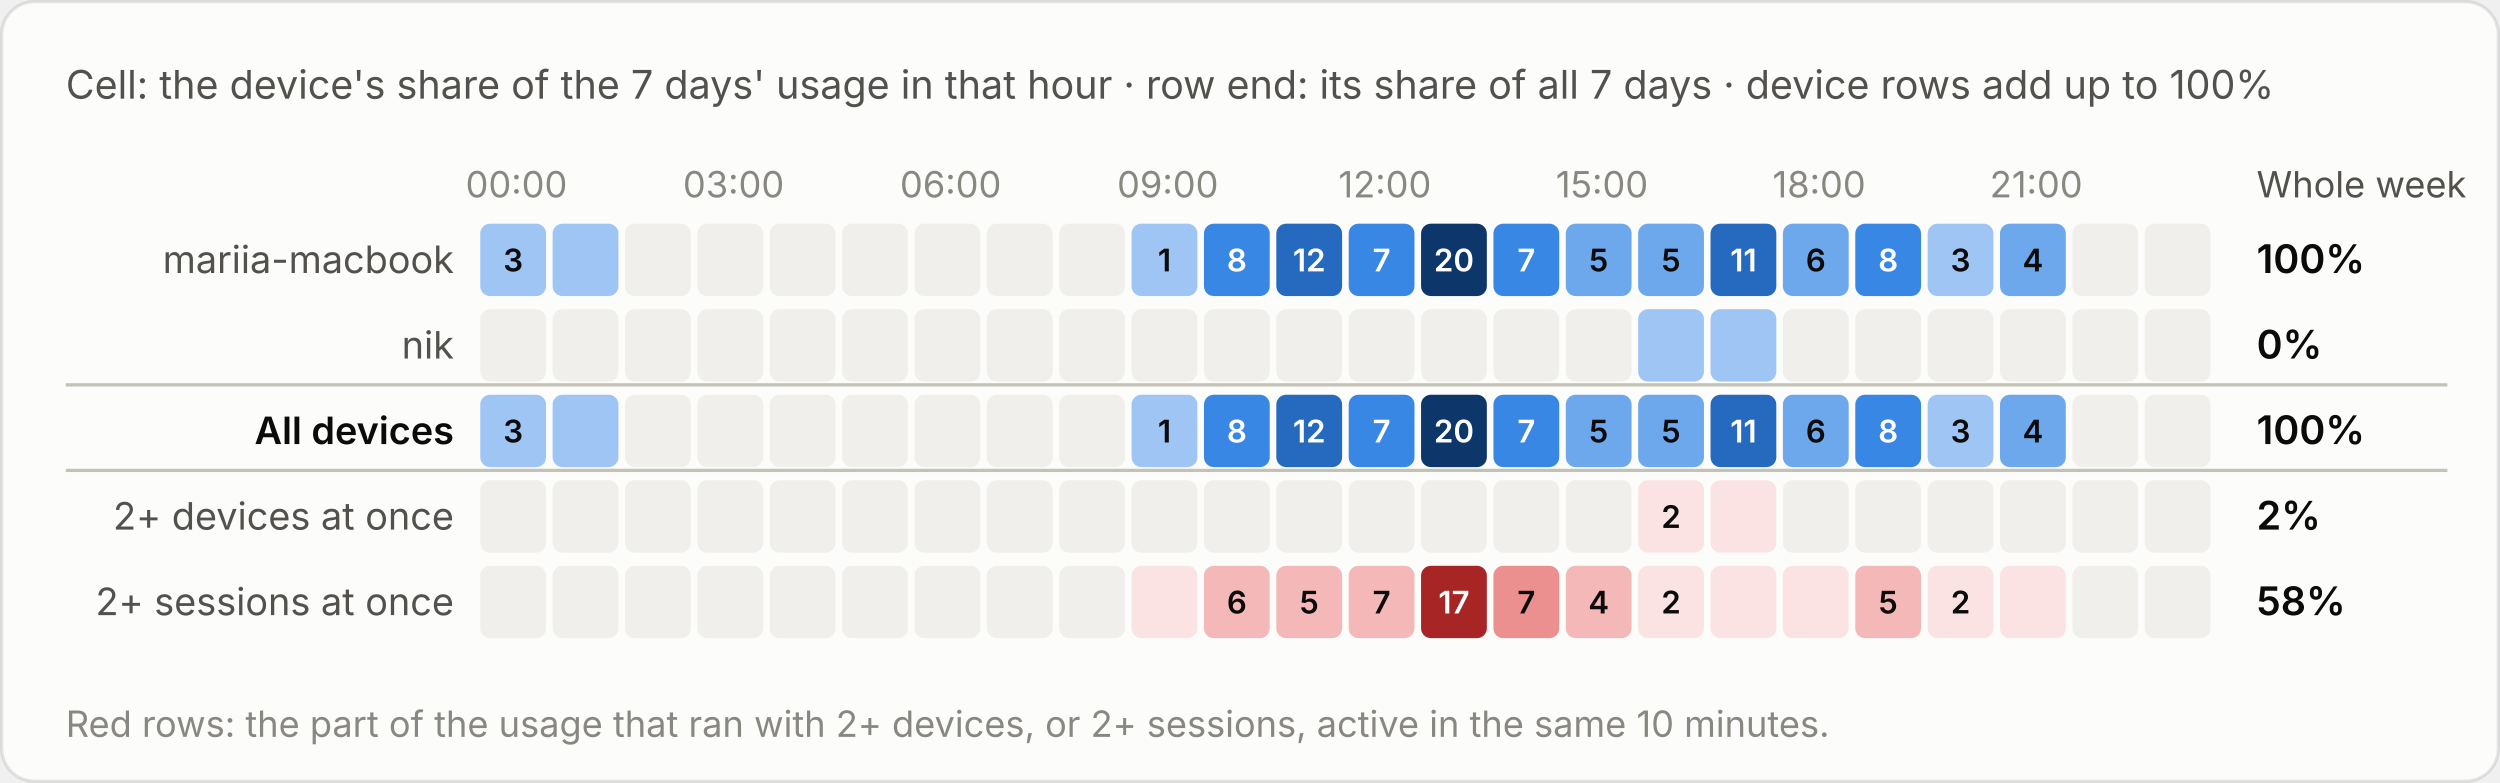
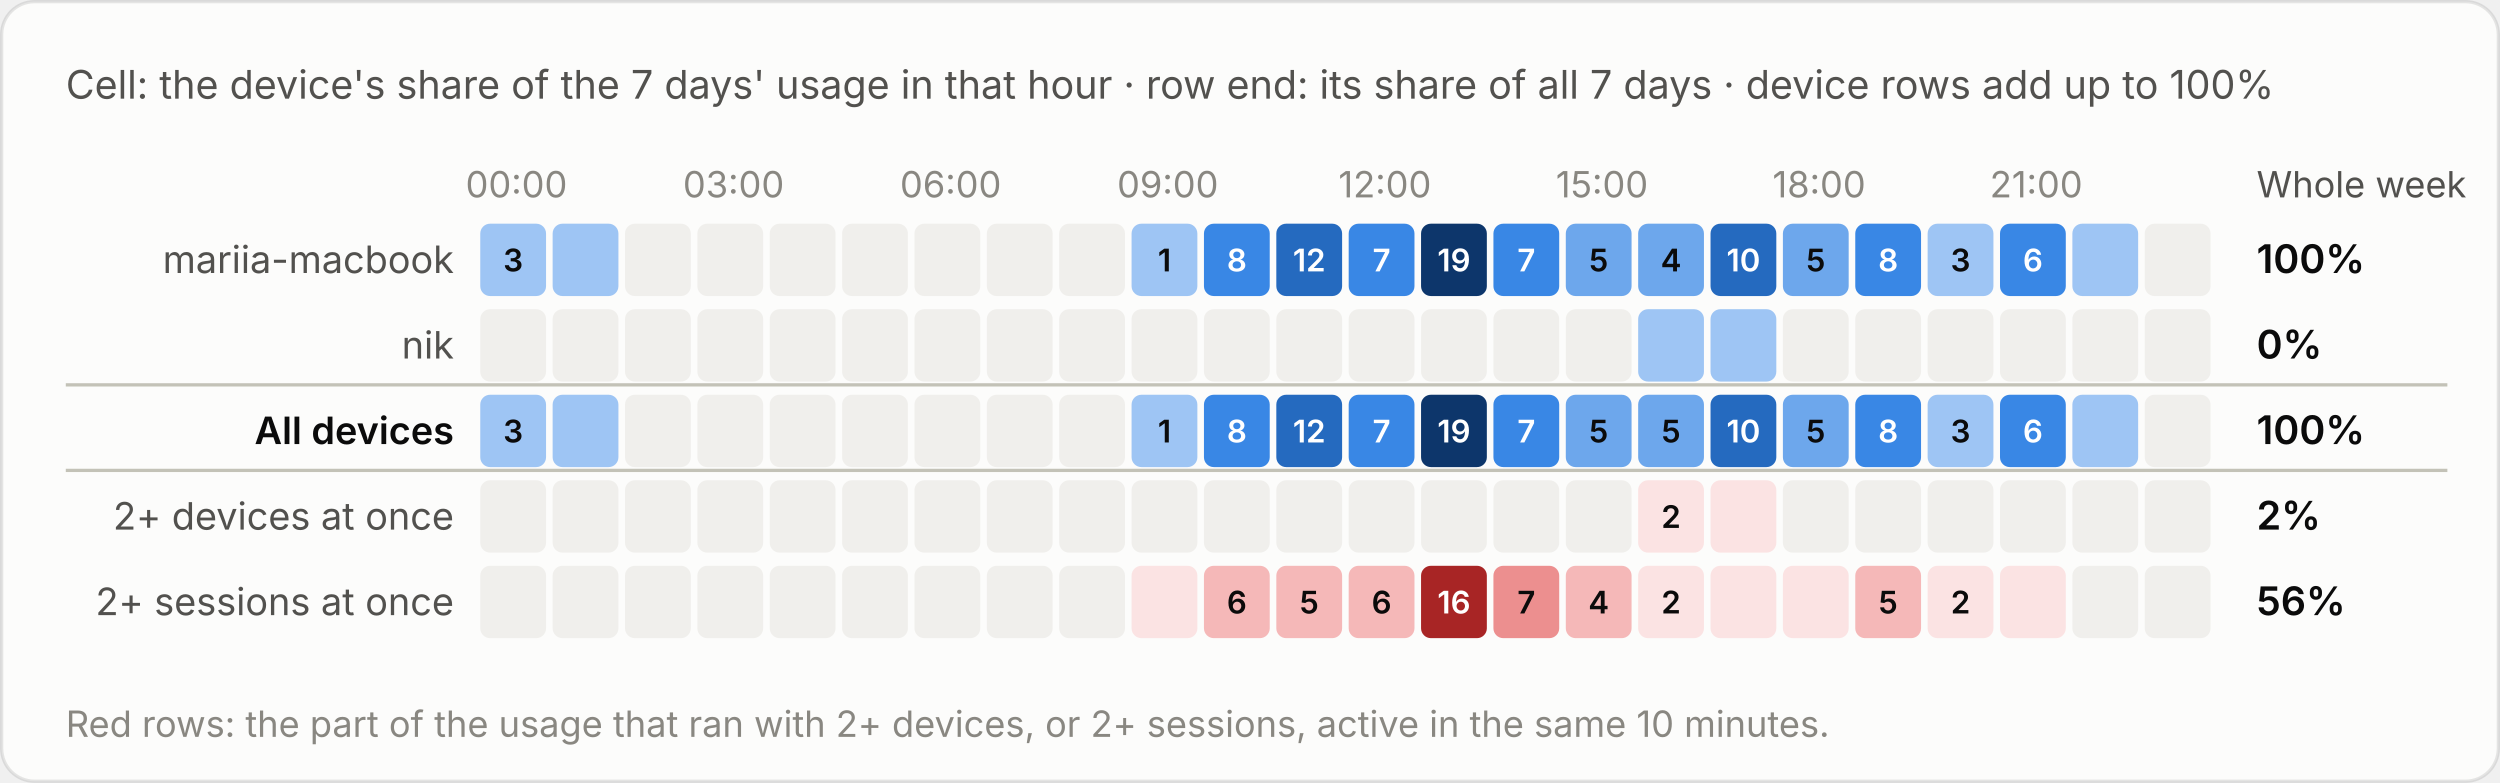
<svg xmlns="http://www.w3.org/2000/svg" viewBox="0 0 760 238" width="760" height="238" role="img" aria-label="Cell: the device's share of the 7 days' usage in that hour · row end: its share of all 7 days · device rows add up to 100%">
  <style>text{font-family:system-ui,-apple-system,"Segoe UI",sans-serif;font-variant-numeric:tabular-nums}.bg{fill:#fcfcfb;stroke:rgba(11,11,11,.10)}.tp{fill:#0b0b0b}.ts{fill:#52514e}.tm{fill:#898781}.grid{stroke:#e1e0d9;stroke-width:1}.base{stroke:#c3c2b7;stroke-width:1}.so{fill:#b5b3ad}.lo{stroke:#b5b3ad}.qe{fill:#f0efec}.ring{stroke:#fcfcfb}.area{fill-opacity:.1}.s0{fill:#2a78d6}.l0{stroke:#2a78d6}.s1{fill:#eb6834}.l1{stroke:#eb6834}.s2{fill:#1baf7a}.l2{stroke:#1baf7a}.s3{fill:#eda100}.l3{stroke:#eda100}.s4{fill:#e87ba4}.l4{stroke:#e87ba4}.s5{fill:#008300}.l5{stroke:#008300}.s6{fill:#4a3aa7}.l6{stroke:#4a3aa7}.s7{fill:#e34948}.l7{stroke:#e34948}.q0{fill:#cde2fb}.q1{fill:#9ec5f4}.q2{fill:#6da7ec}.q3{fill:#3987e5}.q4{fill:#256abf}.q5{fill:#184f95}.q6{fill:#0d366b}.r0{fill:#f8d4d4}.r1{fill:#ec8f8f}.r2{fill:#c42f2f}.a0{fill:#fbe3e3}.a1{fill:#f5b8b8}.a2{fill:#ec8f8f}.a3{fill:#d65252}.a4{fill:#a82525}.tq0{fill:#0b0b0b}.tq1{fill:#0b0b0b}.tq2{fill:#0b0b0b}.tq3{fill:#ffffff}.tq4{fill:#ffffff}.tq5{fill:#ffffff}.tq6{fill:#ffffff}.tr0{fill:#0b0b0b}.tr1{fill:#0b0b0b}.tr2{fill:#ffffff}.ta0{fill:#0b0b0b}.ta1{fill:#0b0b0b}.ta2{fill:#0b0b0b}.ta3{fill:#ffffff}.ta4{fill:#ffffff}.tw{fill:#ffffff}@media (prefers-color-scheme:dark){.bg{fill:#1a1a19;stroke:rgba(255,255,255,.10)}.tp{fill:#fff}.ts{fill:#c3c2b7}.tm{fill:#898781}.grid{stroke:#2c2c2a}.base{stroke:#383835}.so{fill:#5c5b57}.lo{stroke:#5c5b57}.qe{fill:#262624}.ring{stroke:#1a1a19}.s0{fill:#3987e5}.l0{stroke:#3987e5}.s1{fill:#d95926}.l1{stroke:#d95926}.s2{fill:#199e70}.l2{stroke:#199e70}.s3{fill:#c98500}.l3{stroke:#c98500}.s4{fill:#d55181}.l4{stroke:#d55181}.s5{fill:#008300}.l5{stroke:#008300}.s6{fill:#9085e9}.l6{stroke:#9085e9}.s7{fill:#e66767}.l7{stroke:#e66767}.q0{fill:#16263a}.q1{fill:#123a66}.q2{fill:#184f95}.q3{fill:#256abf}.q4{fill:#3987e5}.q5{fill:#6da7ec}.q6{fill:#b7d3f6}.r0{fill:#4a2023}.r1{fill:#8c2c2f}.r2{fill:#e25555}.a0{fill:#3a1a1c}.a1{fill:#5e2427}.a2{fill:#8c2c2f}.a3{fill:#c43c3f}.a4{fill:#f07070}.tq0{fill:#ffffff}.tq1{fill:#ffffff}.tq2{fill:#ffffff}.tq3{fill:#ffffff}.tq4{fill:#ffffff}.tq5{fill:#0b0b0b}.tq6{fill:#0b0b0b}.tr0{fill:#ffffff}.tr1{fill:#ffffff}.tr2{fill:#ffffff}.ta0{fill:#ffffff}.ta1{fill:#ffffff}.ta2{fill:#ffffff}.ta3{fill:#ffffff}.ta4{fill:#0b0b0b}.tw{fill:#ffffff}}</style>
  <rect class="bg" x=".5" y=".5" width="759" height="237" rx="10" />
  <text class="ts" x="20" y="30" font-size="12">Cell: the device's share of the 7 days' usage in that hour · row end: its share of all 7 days · device rows add up to 100%</text>
  <g transform="translate(0,-20)">
    <text class="tm" x="157.0" y="80" font-size="11" text-anchor="middle">00:00</text>
    <text class="tm" x="223.0" y="80" font-size="11" text-anchor="middle">03:00</text>
    <text class="tm" x="289.0" y="80" font-size="11" text-anchor="middle">06:00</text>
    <text class="tm" x="355.0" y="80" font-size="11" text-anchor="middle">09:00</text>
    <text class="tm" x="421.0" y="80" font-size="11" text-anchor="middle">12:00</text>
    <text class="tm" x="487.0" y="80" font-size="11" text-anchor="middle">15:00</text>
    <text class="tm" x="553.0" y="80" font-size="11" text-anchor="middle">18:00</text>
    <text class="tm" x="619.0" y="80" font-size="11" text-anchor="middle">21:00</text>
    <text class="ts" x="686" y="80" font-size="11">Whole week</text>
    <text class="ts" x="138" y="103.0" font-size="11.5" text-anchor="end">mariia-macbook</text>
    <rect class="q1" x="146.0" y="88" width="20" height="22" rx="3" />
    <text class="tq1" x="156.0" y="102.5" font-size="9.5" font-weight="600" text-anchor="middle">3</text>
    <rect class="q1" x="168.0" y="88" width="20" height="22" rx="3" />
    <rect class="qe" x="190.0" y="88" width="20" height="22" rx="3" />
    <rect class="qe" x="212.0" y="88" width="20" height="22" rx="3" />
    <rect class="qe" x="234.0" y="88" width="20" height="22" rx="3" />
    <rect class="qe" x="256.0" y="88" width="20" height="22" rx="3" />
    <rect class="qe" x="278.0" y="88" width="20" height="22" rx="3" />
    <rect class="qe" x="300.0" y="88" width="20" height="22" rx="3" />
    <rect class="qe" x="322.0" y="88" width="20" height="22" rx="3" />
    <rect class="q1" x="344.0" y="88" width="20" height="22" rx="3" />
    <text class="tq1" x="354.0" y="102.5" font-size="9.5" font-weight="600" text-anchor="middle">1</text>
    <rect class="q3" x="366.0" y="88" width="20" height="22" rx="3" />
    <text class="tq3" x="376.0" y="102.5" font-size="9.5" font-weight="600" text-anchor="middle">8</text>
    <rect class="q4" x="388.0" y="88" width="20" height="22" rx="3" />
    <text class="tq4" x="398.0" y="102.5" font-size="9.5" font-weight="600" text-anchor="middle">12</text>
    <rect class="q3" x="410.0" y="88" width="20" height="22" rx="3" />
    <text class="tq3" x="420.0" y="102.5" font-size="9.5" font-weight="600" text-anchor="middle">7</text>
    <rect class="q6" x="432.0" y="88" width="20" height="22" rx="3" />
-     <text class="tq6" x="442.0" y="102.5" font-size="9.5" font-weight="600" text-anchor="middle">20</text>
+     <text class="tq6" x="442.0" y="102.5" font-size="9.5" font-weight="600" text-anchor="middle">19</text>
    <rect class="q3" x="454.0" y="88" width="20" height="22" rx="3" />
    <text class="tq3" x="464.0" y="102.5" font-size="9.5" font-weight="600" text-anchor="middle">7</text>
    <rect class="q2" x="476.0" y="88" width="20" height="22" rx="3" />
    <text class="tq2" x="486.0" y="102.5" font-size="9.5" font-weight="600" text-anchor="middle">5</text>
    <rect class="q2" x="498.0" y="88" width="20" height="22" rx="3" />
-     <text class="tq2" x="508.0" y="102.5" font-size="9.5" font-weight="600" text-anchor="middle">5</text>
+     <text class="tq2" x="508.0" y="102.5" font-size="9.5" font-weight="600" text-anchor="middle">4</text>
    <rect class="q4" x="520.0" y="88" width="20" height="22" rx="3" />
-     <text class="tq4" x="530.0" y="102.5" font-size="9.5" font-weight="600" text-anchor="middle">11</text>
+     <text class="tq4" x="530.0" y="102.5" font-size="9.5" font-weight="600" text-anchor="middle">10</text>
    <rect class="q2" x="542.0" y="88" width="20" height="22" rx="3" />
-     <text class="tq2" x="552.0" y="102.5" font-size="9.5" font-weight="600" text-anchor="middle">6</text>
+     <text class="tq2" x="552.0" y="102.5" font-size="9.5" font-weight="600" text-anchor="middle">5</text>
    <rect class="q3" x="564.0" y="88" width="20" height="22" rx="3" />
    <text class="tq3" x="574.0" y="102.5" font-size="9.5" font-weight="600" text-anchor="middle">8</text>
    <rect class="q1" x="586.0" y="88" width="20" height="22" rx="3" />
    <text class="tq1" x="596.0" y="102.5" font-size="9.5" font-weight="600" text-anchor="middle">3</text>
-     <rect class="q2" x="608.0" y="88" width="20" height="22" rx="3" />
-     <text class="tq2" x="618.0" y="102.5" font-size="9.5" font-weight="600" text-anchor="middle">4</text>
-     <rect class="qe" x="630.0" y="88" width="20" height="22" rx="3" />
+     <rect class="q3" x="608.0" y="88" width="20" height="22" rx="3" />
+     <text class="tq3" x="618.0" y="102.5" font-size="9.5" font-weight="600" text-anchor="middle">6</text>
+     <rect class="q1" x="630.0" y="88" width="20" height="22" rx="3" />
    <rect class="qe" x="652.0" y="88" width="20" height="22" rx="3" />
    <text class="tp" x="686" y="103.0" font-size="12" font-weight="600">100%</text>
    <text class="ts" x="138" y="129.0" font-size="11.5" text-anchor="end">nik</text>
    <rect class="qe" x="146.0" y="114" width="20" height="22" rx="3" />
    <rect class="qe" x="168.0" y="114" width="20" height="22" rx="3" />
    <rect class="qe" x="190.0" y="114" width="20" height="22" rx="3" />
    <rect class="qe" x="212.0" y="114" width="20" height="22" rx="3" />
    <rect class="qe" x="234.0" y="114" width="20" height="22" rx="3" />
    <rect class="qe" x="256.0" y="114" width="20" height="22" rx="3" />
    <rect class="qe" x="278.0" y="114" width="20" height="22" rx="3" />
    <rect class="qe" x="300.0" y="114" width="20" height="22" rx="3" />
    <rect class="qe" x="322.0" y="114" width="20" height="22" rx="3" />
    <rect class="qe" x="344.0" y="114" width="20" height="22" rx="3" />
    <rect class="qe" x="366.0" y="114" width="20" height="22" rx="3" />
    <rect class="qe" x="388.0" y="114" width="20" height="22" rx="3" />
    <rect class="qe" x="410.0" y="114" width="20" height="22" rx="3" />
    <rect class="qe" x="432.0" y="114" width="20" height="22" rx="3" />
    <rect class="qe" x="454.0" y="114" width="20" height="22" rx="3" />
    <rect class="qe" x="476.0" y="114" width="20" height="22" rx="3" />
    <rect class="q1" x="498.0" y="114" width="20" height="22" rx="3" />
    <rect class="q1" x="520.0" y="114" width="20" height="22" rx="3" />
    <rect class="qe" x="542.0" y="114" width="20" height="22" rx="3" />
    <rect class="qe" x="564.0" y="114" width="20" height="22" rx="3" />
    <rect class="qe" x="586.0" y="114" width="20" height="22" rx="3" />
    <rect class="qe" x="608.0" y="114" width="20" height="22" rx="3" />
    <rect class="qe" x="630.0" y="114" width="20" height="22" rx="3" />
    <rect class="qe" x="652.0" y="114" width="20" height="22" rx="3" />
    <text class="tp" x="686" y="129.0" font-size="12" font-weight="600">0%</text>
    <line class="base" x1="20" x2="744" y1="137" y2="137" />
    <text class="tp" x="138" y="155.0" font-size="11.5" text-anchor="end" font-weight="600">All devices</text>
    <rect class="q1" x="146.0" y="140" width="20" height="22" rx="3" />
    <text class="tq1" x="156.0" y="154.5" font-size="9.5" font-weight="600" text-anchor="middle">3</text>
    <rect class="q1" x="168.0" y="140" width="20" height="22" rx="3" />
    <rect class="qe" x="190.0" y="140" width="20" height="22" rx="3" />
    <rect class="qe" x="212.0" y="140" width="20" height="22" rx="3" />
    <rect class="qe" x="234.0" y="140" width="20" height="22" rx="3" />
    <rect class="qe" x="256.0" y="140" width="20" height="22" rx="3" />
    <rect class="qe" x="278.0" y="140" width="20" height="22" rx="3" />
    <rect class="qe" x="300.0" y="140" width="20" height="22" rx="3" />
    <rect class="qe" x="322.0" y="140" width="20" height="22" rx="3" />
    <rect class="q1" x="344.0" y="140" width="20" height="22" rx="3" />
    <text class="tq1" x="354.0" y="154.5" font-size="9.5" font-weight="600" text-anchor="middle">1</text>
    <rect class="q3" x="366.0" y="140" width="20" height="22" rx="3" />
    <text class="tq3" x="376.0" y="154.5" font-size="9.5" font-weight="600" text-anchor="middle">8</text>
    <rect class="q4" x="388.0" y="140" width="20" height="22" rx="3" />
    <text class="tq4" x="398.0" y="154.5" font-size="9.5" font-weight="600" text-anchor="middle">12</text>
    <rect class="q3" x="410.0" y="140" width="20" height="22" rx="3" />
    <text class="tq3" x="420.0" y="154.5" font-size="9.5" font-weight="600" text-anchor="middle">7</text>
    <rect class="q6" x="432.0" y="140" width="20" height="22" rx="3" />
-     <text class="tq6" x="442.0" y="154.5" font-size="9.5" font-weight="600" text-anchor="middle">20</text>
+     <text class="tq6" x="442.0" y="154.5" font-size="9.5" font-weight="600" text-anchor="middle">19</text>
    <rect class="q3" x="454.0" y="140" width="20" height="22" rx="3" />
    <text class="tq3" x="464.0" y="154.5" font-size="9.5" font-weight="600" text-anchor="middle">7</text>
    <rect class="q2" x="476.0" y="140" width="20" height="22" rx="3" />
    <text class="tq2" x="486.0" y="154.5" font-size="9.5" font-weight="600" text-anchor="middle">5</text>
    <rect class="q2" x="498.0" y="140" width="20" height="22" rx="3" />
    <text class="tq2" x="508.0" y="154.5" font-size="9.5" font-weight="600" text-anchor="middle">5</text>
    <rect class="q4" x="520.0" y="140" width="20" height="22" rx="3" />
-     <text class="tq4" x="530.0" y="154.5" font-size="9.5" font-weight="600" text-anchor="middle">11</text>
+     <text class="tq4" x="530.0" y="154.5" font-size="9.5" font-weight="600" text-anchor="middle">10</text>
    <rect class="q2" x="542.0" y="140" width="20" height="22" rx="3" />
-     <text class="tq2" x="552.0" y="154.5" font-size="9.5" font-weight="600" text-anchor="middle">6</text>
+     <text class="tq2" x="552.0" y="154.5" font-size="9.5" font-weight="600" text-anchor="middle">5</text>
    <rect class="q3" x="564.0" y="140" width="20" height="22" rx="3" />
    <text class="tq3" x="574.0" y="154.5" font-size="9.5" font-weight="600" text-anchor="middle">8</text>
    <rect class="q1" x="586.0" y="140" width="20" height="22" rx="3" />
    <text class="tq1" x="596.0" y="154.5" font-size="9.5" font-weight="600" text-anchor="middle">3</text>
-     <rect class="q2" x="608.0" y="140" width="20" height="22" rx="3" />
-     <text class="tq2" x="618.0" y="154.5" font-size="9.5" font-weight="600" text-anchor="middle">4</text>
-     <rect class="qe" x="630.0" y="140" width="20" height="22" rx="3" />
+     <rect class="q3" x="608.0" y="140" width="20" height="22" rx="3" />
+     <text class="tq3" x="618.0" y="154.5" font-size="9.5" font-weight="600" text-anchor="middle">6</text>
+     <rect class="q1" x="630.0" y="140" width="20" height="22" rx="3" />
    <rect class="qe" x="652.0" y="140" width="20" height="22" rx="3" />
    <text class="tp" x="686" y="155.0" font-size="12" font-weight="600">100%</text>
    <line class="base" x1="20" x2="744" y1="163" y2="163" />
    <text class="ts" x="138" y="181.0" font-size="11.5" text-anchor="end">2+ devices at once</text>
    <rect class="qe" x="146.0" y="166" width="20" height="22" rx="3" />
    <rect class="qe" x="168.0" y="166" width="20" height="22" rx="3" />
    <rect class="qe" x="190.0" y="166" width="20" height="22" rx="3" />
    <rect class="qe" x="212.0" y="166" width="20" height="22" rx="3" />
    <rect class="qe" x="234.0" y="166" width="20" height="22" rx="3" />
    <rect class="qe" x="256.0" y="166" width="20" height="22" rx="3" />
    <rect class="qe" x="278.0" y="166" width="20" height="22" rx="3" />
    <rect class="qe" x="300.0" y="166" width="20" height="22" rx="3" />
    <rect class="qe" x="322.0" y="166" width="20" height="22" rx="3" />
    <rect class="qe" x="344.0" y="166" width="20" height="22" rx="3" />
    <rect class="qe" x="366.0" y="166" width="20" height="22" rx="3" />
    <rect class="qe" x="388.0" y="166" width="20" height="22" rx="3" />
    <rect class="qe" x="410.0" y="166" width="20" height="22" rx="3" />
    <rect class="qe" x="432.0" y="166" width="20" height="22" rx="3" />
    <rect class="qe" x="454.0" y="166" width="20" height="22" rx="3" />
    <rect class="qe" x="476.0" y="166" width="20" height="22" rx="3" />
    <rect class="a0" x="498.0" y="166" width="20" height="22" rx="3" />
    <text class="ta0" x="508.0" y="180.5" font-size="9.5" font-weight="600" text-anchor="middle">2</text>
    <rect class="a0" x="520.0" y="166" width="20" height="22" rx="3" />
    <rect class="qe" x="542.0" y="166" width="20" height="22" rx="3" />
    <rect class="qe" x="564.0" y="166" width="20" height="22" rx="3" />
    <rect class="qe" x="586.0" y="166" width="20" height="22" rx="3" />
    <rect class="qe" x="608.0" y="166" width="20" height="22" rx="3" />
    <rect class="qe" x="630.0" y="166" width="20" height="22" rx="3" />
    <rect class="qe" x="652.0" y="166" width="20" height="22" rx="3" />
    <text class="tp" x="686" y="181.0" font-size="12" font-weight="600">2%</text>
    <text class="ts" x="138" y="207.0" font-size="11.5" text-anchor="end">2+ sessions at once</text>
    <rect class="qe" x="146.0" y="192" width="20" height="22" rx="3" />
    <rect class="qe" x="168.0" y="192" width="20" height="22" rx="3" />
    <rect class="qe" x="190.0" y="192" width="20" height="22" rx="3" />
    <rect class="qe" x="212.0" y="192" width="20" height="22" rx="3" />
    <rect class="qe" x="234.0" y="192" width="20" height="22" rx="3" />
    <rect class="qe" x="256.0" y="192" width="20" height="22" rx="3" />
    <rect class="qe" x="278.0" y="192" width="20" height="22" rx="3" />
    <rect class="qe" x="300.0" y="192" width="20" height="22" rx="3" />
    <rect class="qe" x="322.0" y="192" width="20" height="22" rx="3" />
    <rect class="a0" x="344.0" y="192" width="20" height="22" rx="3" />
    <rect class="a1" x="366.0" y="192" width="20" height="22" rx="3" />
    <text class="ta1" x="376.0" y="206.5" font-size="9.5" font-weight="600" text-anchor="middle">6</text>
    <rect class="a1" x="388.0" y="192" width="20" height="22" rx="3" />
    <text class="ta1" x="398.0" y="206.5" font-size="9.5" font-weight="600" text-anchor="middle">5</text>
    <rect class="a1" x="410.0" y="192" width="20" height="22" rx="3" />
-     <text class="ta1" x="420.0" y="206.5" font-size="9.5" font-weight="600" text-anchor="middle">7</text>
+     <text class="ta1" x="420.0" y="206.5" font-size="9.5" font-weight="600" text-anchor="middle">6</text>
    <rect class="a4" x="432.0" y="192" width="20" height="22" rx="3" />
-     <text class="ta4" x="442.0" y="206.5" font-size="9.5" font-weight="600" text-anchor="middle">17</text>
+     <text class="ta4" x="442.0" y="206.5" font-size="9.5" font-weight="600" text-anchor="middle">16</text>
    <rect class="a2" x="454.0" y="192" width="20" height="22" rx="3" />
    <text class="ta2" x="464.0" y="206.5" font-size="9.5" font-weight="600" text-anchor="middle">7</text>
    <rect class="a1" x="476.0" y="192" width="20" height="22" rx="3" />
    <text class="ta1" x="486.0" y="206.5" font-size="9.5" font-weight="600" text-anchor="middle">4</text>
    <rect class="a0" x="498.0" y="192" width="20" height="22" rx="3" />
    <text class="ta0" x="508.0" y="206.5" font-size="9.5" font-weight="600" text-anchor="middle">2</text>
    <rect class="a0" x="520.0" y="192" width="20" height="22" rx="3" />
    <rect class="a0" x="542.0" y="192" width="20" height="22" rx="3" />
    <rect class="a1" x="564.0" y="192" width="20" height="22" rx="3" />
    <text class="ta1" x="574.0" y="206.5" font-size="9.5" font-weight="600" text-anchor="middle">5</text>
    <rect class="a0" x="586.0" y="192" width="20" height="22" rx="3" />
    <text class="ta0" x="596.0" y="206.5" font-size="9.5" font-weight="600" text-anchor="middle">2</text>
    <rect class="a0" x="608.0" y="192" width="20" height="22" rx="3" />
    <rect class="qe" x="630.0" y="192" width="20" height="22" rx="3" />
    <rect class="qe" x="652.0" y="192" width="20" height="22" rx="3" />
-     <text class="tp" x="686" y="207.0" font-size="12" font-weight="600">58%</text>
+     <text class="tp" x="686" y="207.0" font-size="12" font-weight="600">56%</text>
    <text class="tm" x="20" y="244" font-size="11">Red rows: the part of the usage that ran with 2+ devices, or 2+ sessions, active in the same 10 minutes.</text>
  </g>
</svg>
